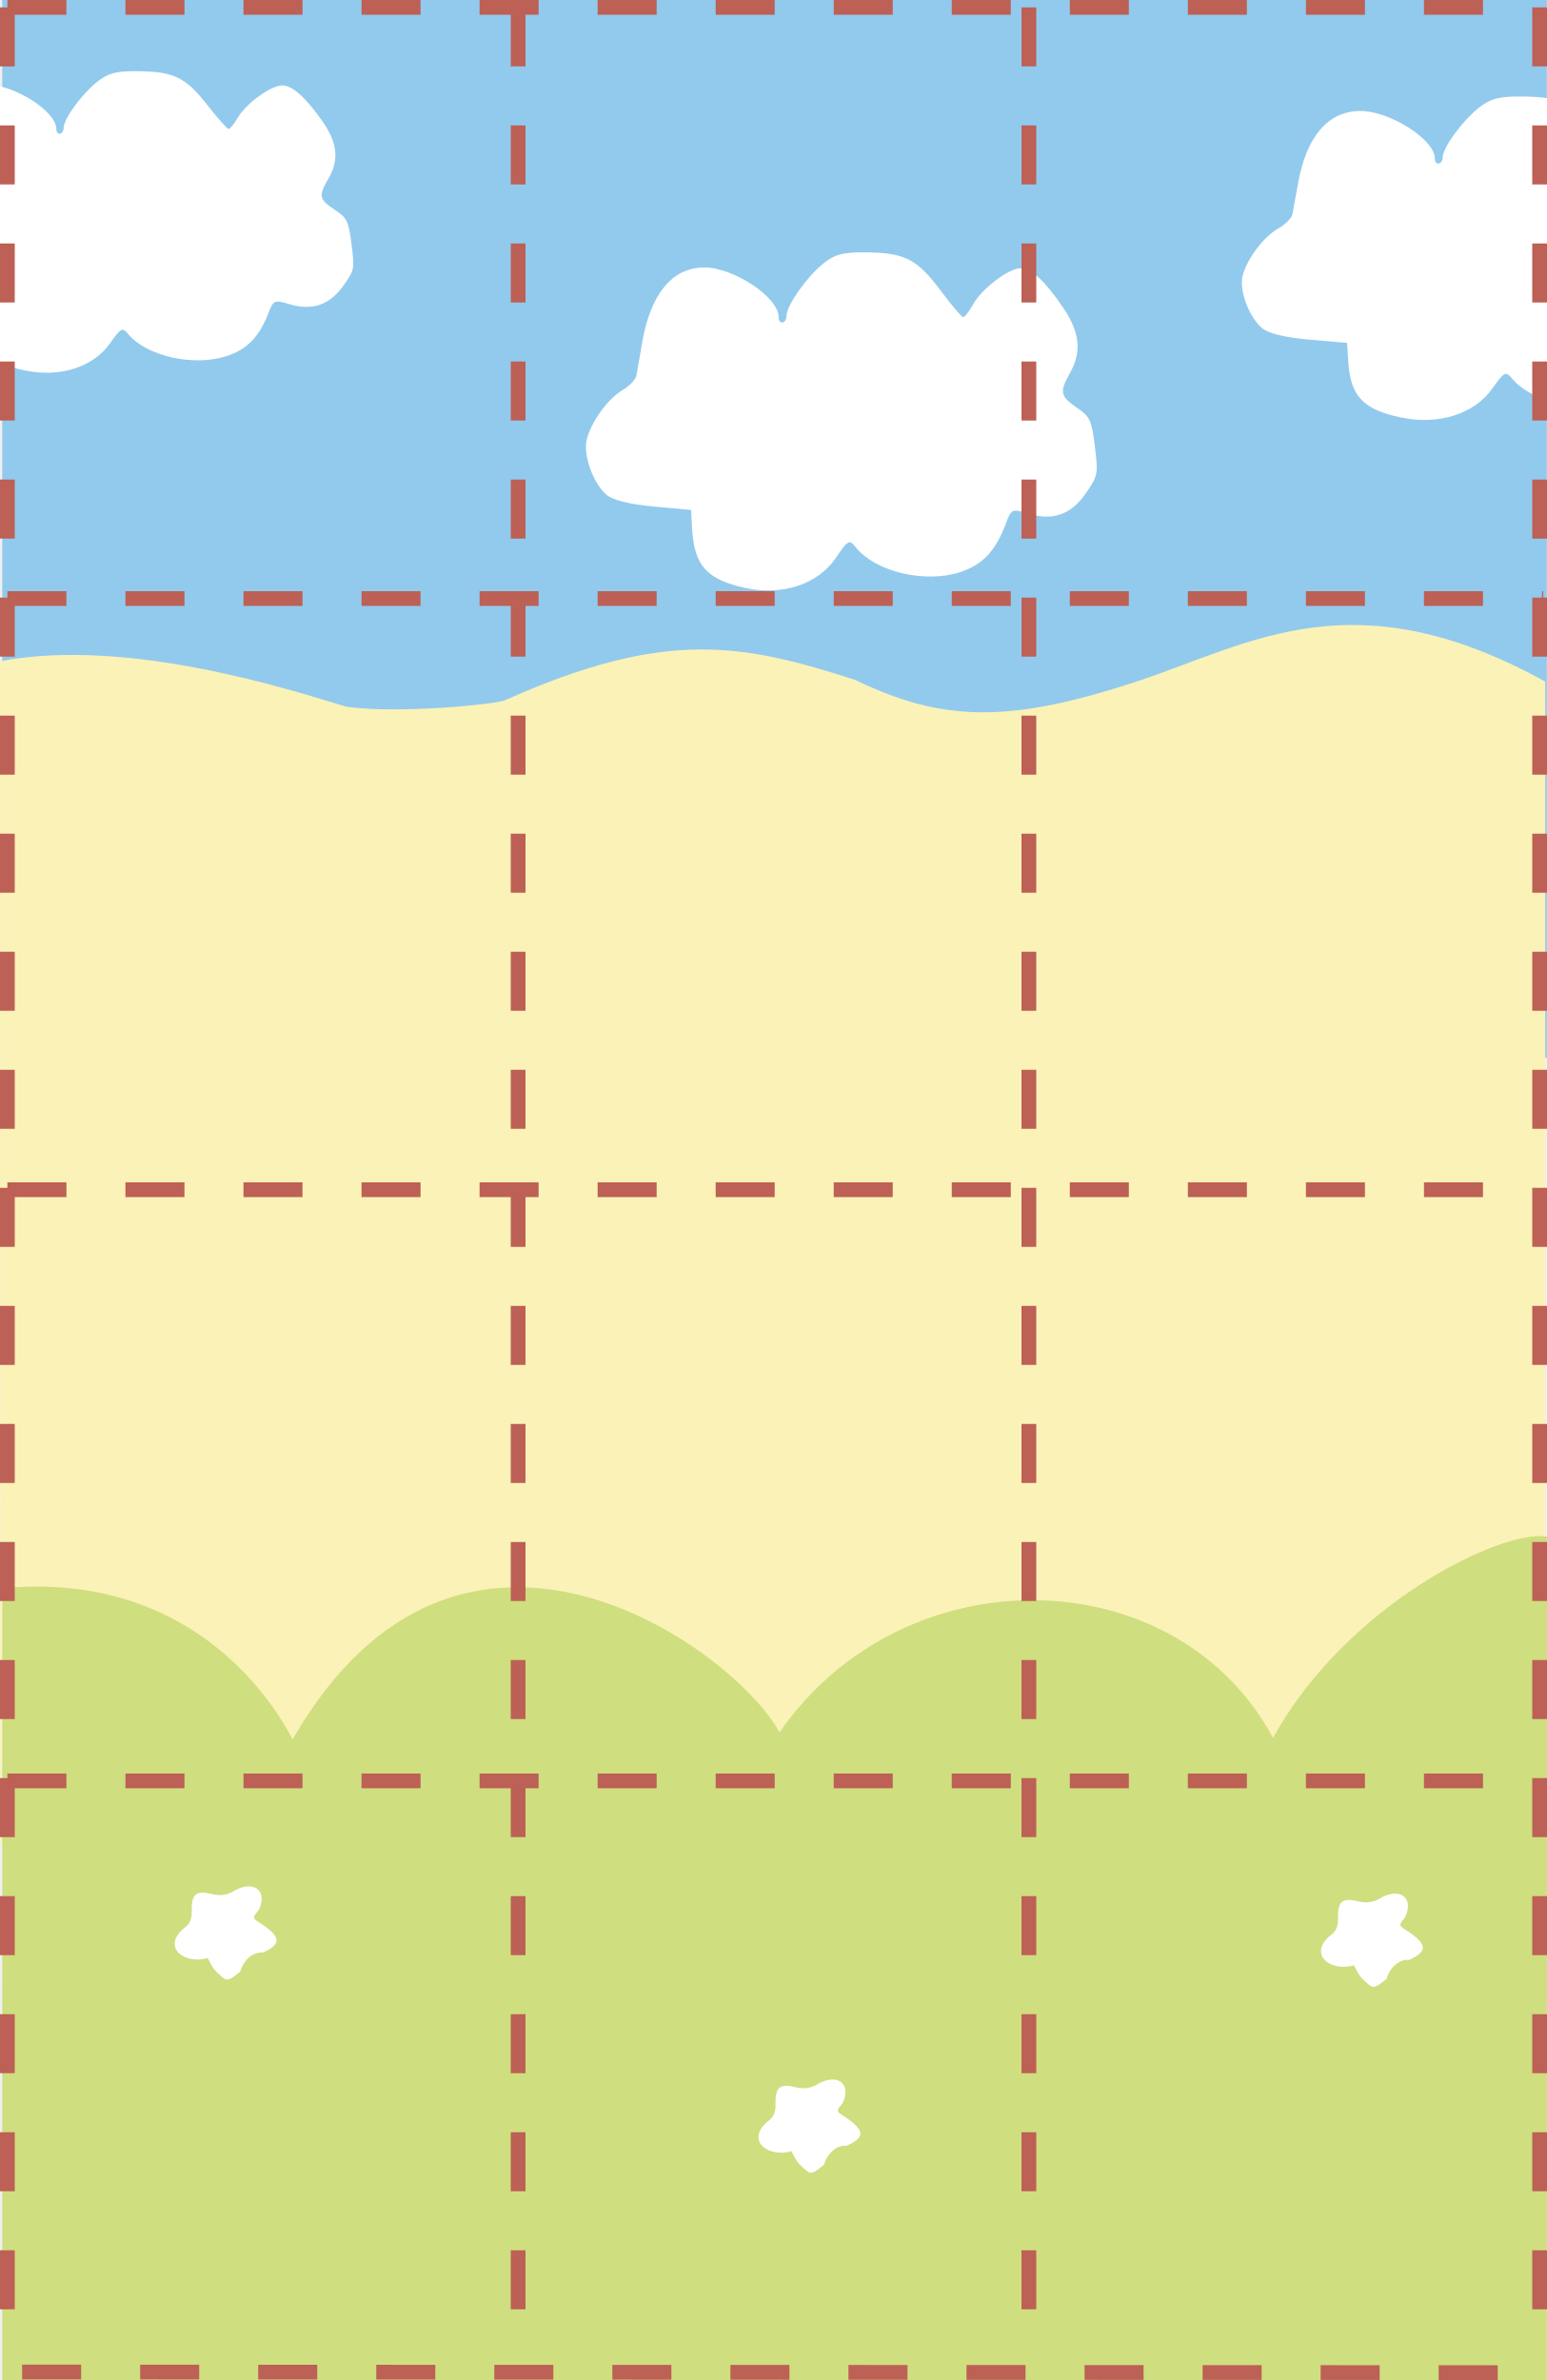
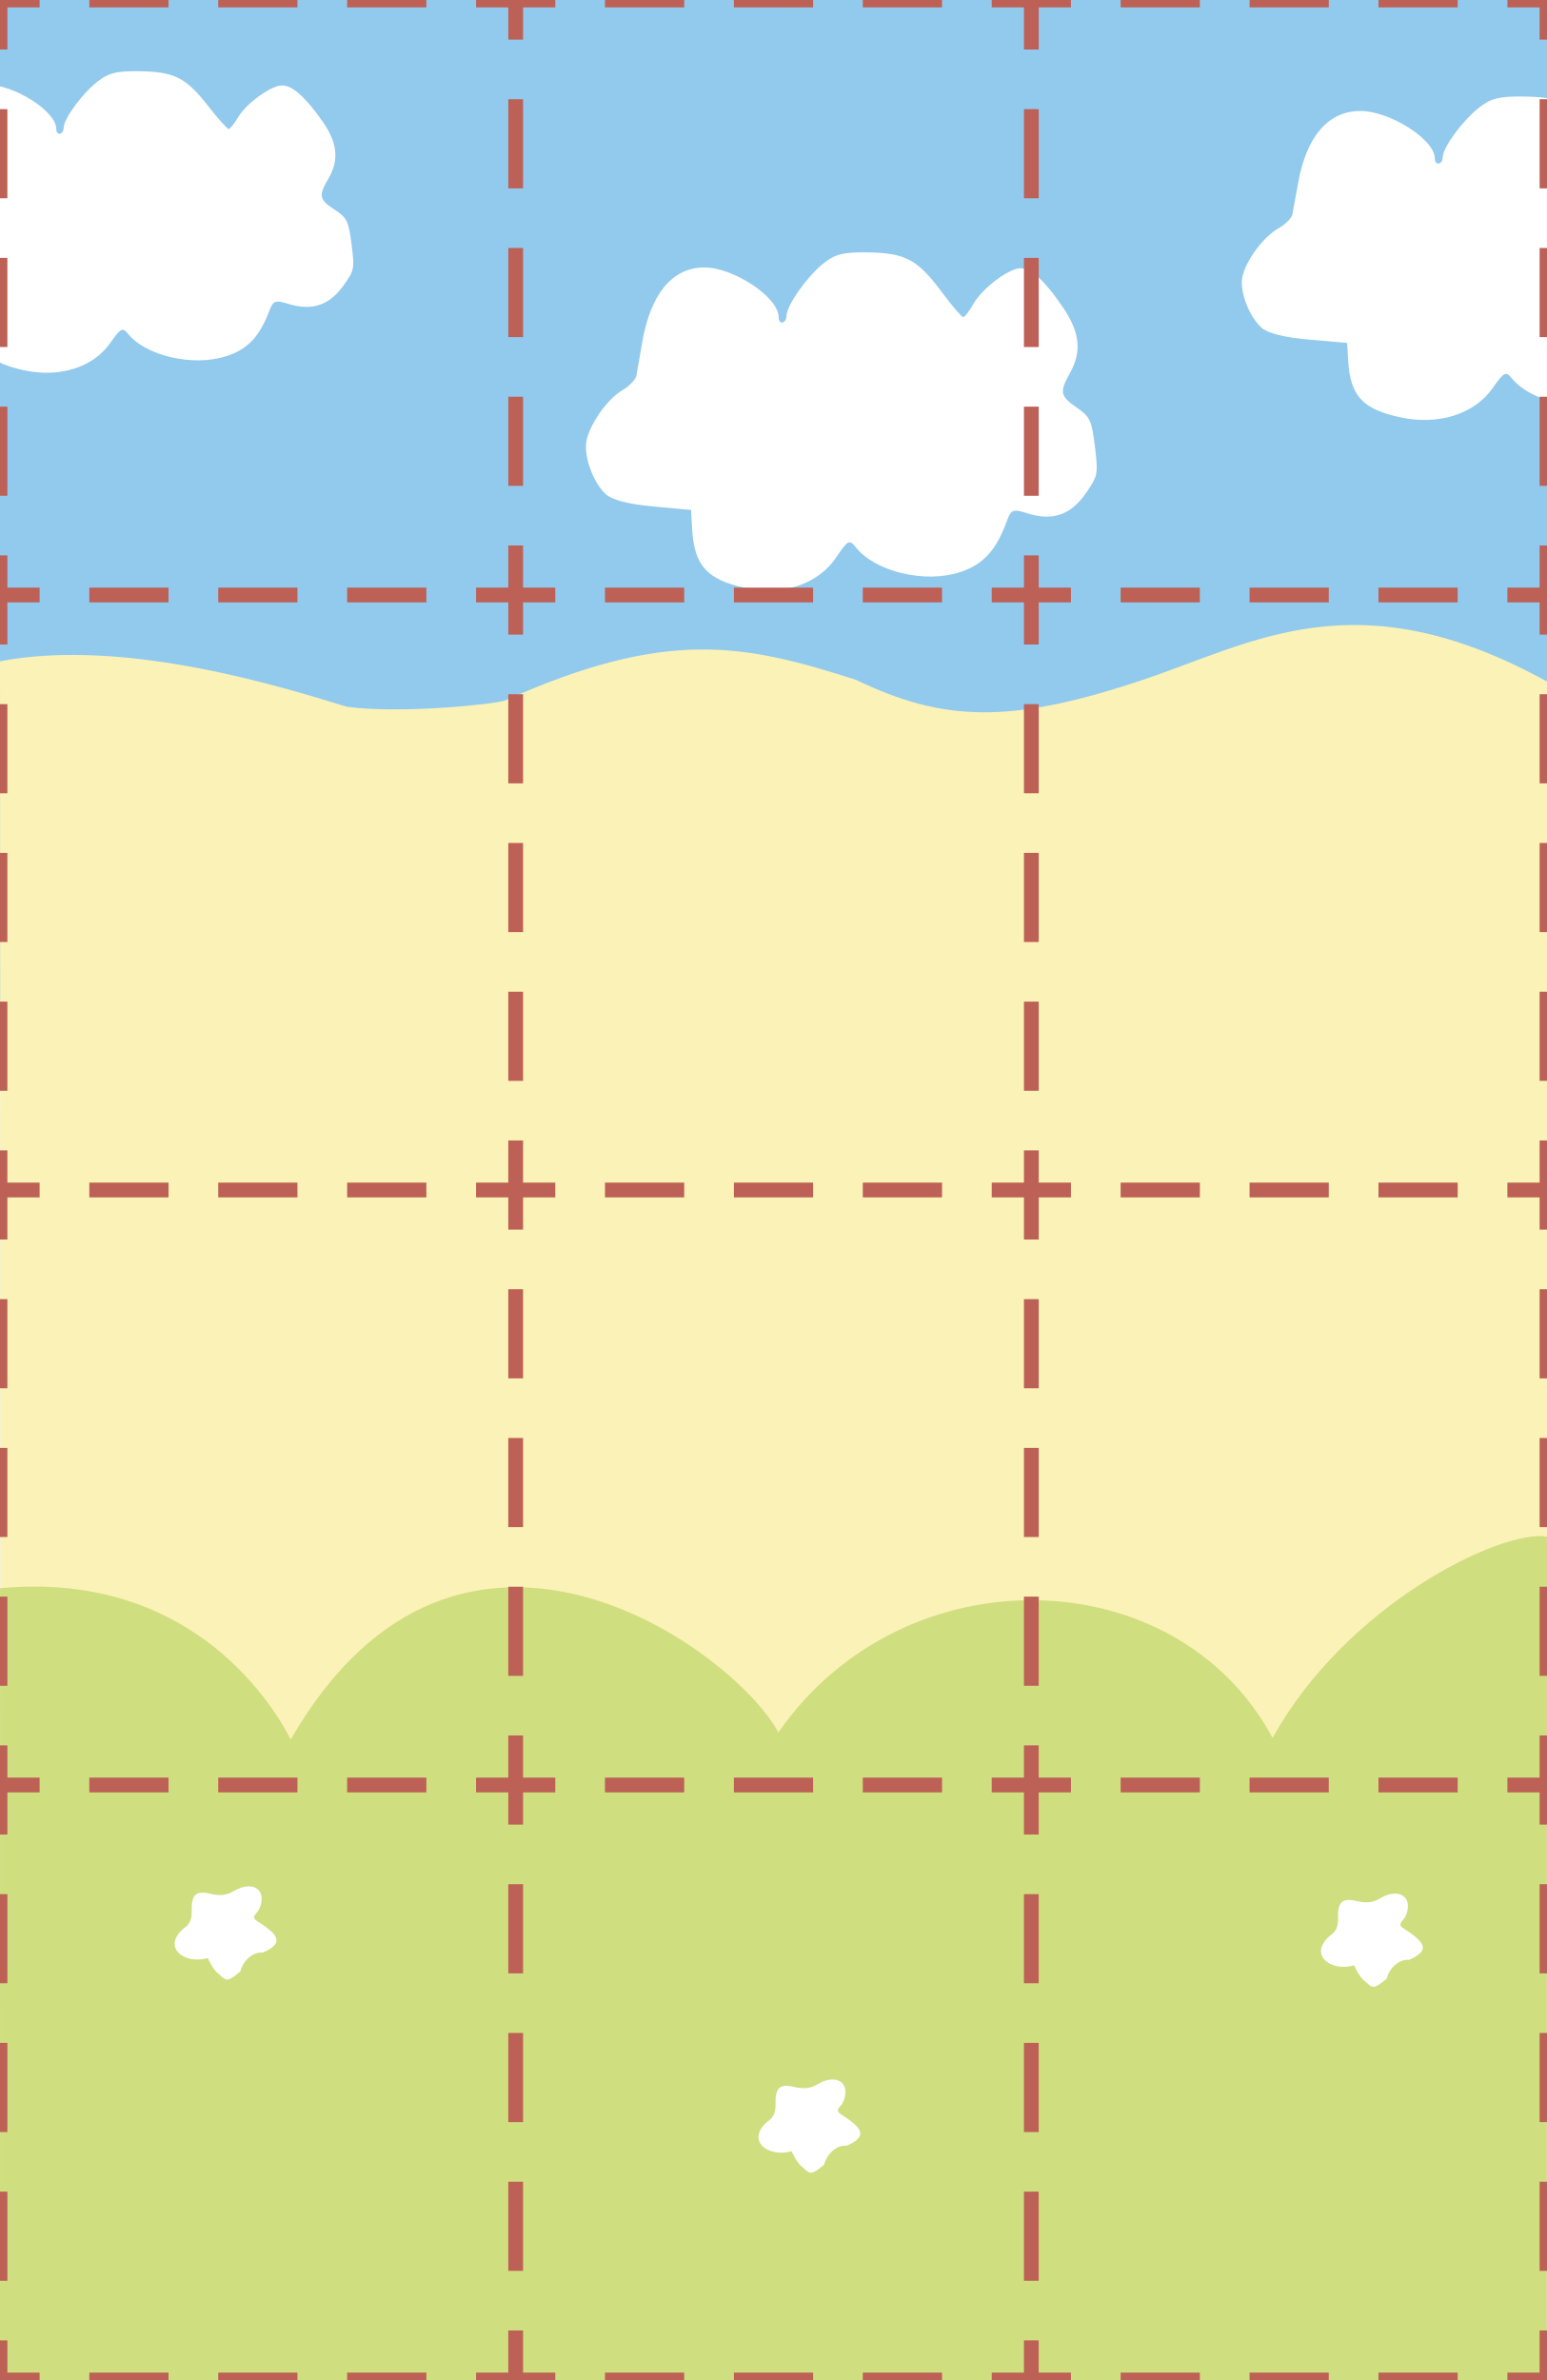
- <svg xmlns="http://www.w3.org/2000/svg" height="240" viewBox="0 0 156 240" width="156">
-   <path d="m.225 0h155.76v106.667h-155.76z" fill="#92caed" />
-   <path d="m0 66.684c12.802-2.468 29.3 2.875 34.922 4.582 5.349.738 14.817-.238 15.936-.62 16.298-7.313 24.06-5.721 35.341-2.098 8.766 4.216 15.435 4.503 28.693.084 11.334-3.778 21.691-10.509 40.926.095v117.273h-155.76z" fill="#fbf2b7" fill-rule="evenodd" />
-   <path d="m.232 160.153c18.604-1.716 26.956 10.788 29.271 15.251 16.969-29.482 44.781-8.864 49.098-.7 12.66-18.244 40.128-17.495 49.769.555 7.385-13.415 22.949-21.055 27.631-20.308l-.015 85.05h-155.76z" fill="#cfde7f" fill-rule="evenodd" />
+ <svg xmlns="http://www.w3.org/2000/svg" width="156" height="240" version="1.1" viewBox="0 0 156 240">
+   <defs>
+     <clipPath id="clipPath24">
+       <rect width="156" height="240" fill="none" />
+     </clipPath>
+     <clipPath id="clipPath25">
+       <rect width="156" height="240" fill="none" />
+     </clipPath>
+     <clipPath id="clipPath26">
+       <rect width="156" height="240" fill="none" />
+     </clipPath>
+     <clipPath id="clipPath27">
+       <rect width="156" height="240" fill="none" />
+     </clipPath>
+   </defs>
+   <path d="M -2e-6,0 H 156 V 106.667 H -2e-6 Z" fill="#92caed" stroke-width="1.001" />
+   <path d="m6.2499993e-8 66.684c12.817-2.468 29.334 2.875 34.963 4.582 5.355 0.738 14.835-0.238 15.955-0.62 16.317-7.313 24.088-5.721 35.382-2.098 8.776 4.216 15.453 4.503 28.726 0.084 11.347-3.778 21.716-10.509 40.974 0.095v117.273h-155.941z" fill="#fbf2b7" fill-rule="evenodd" stroke-width="1.001" />
+   <path d="m0.007 160.153c18.631-1.716 26.995 10.788 29.313 15.251 16.994-29.482 44.845-8.864 49.169-0.7 12.679-18.244 40.186-17.495 49.84 0.555 7.396-13.415 22.983-21.055 27.671-20.308l-0.015 85.05h-155.985z" fill="#cfde7f" fill-rule="evenodd" stroke-width="1.001" />
  <g fill="#fff">
-     <path d="m21.964 198.982c-.591-.51-.921-1.395-1.021-1.529-2.36.675-4.657-1.079-2.413-2.999.57-.365.823-.899.802-1.686-.047-1.732.411-2.157 1.928-1.789.919.223 1.619.135 2.333-.291 1.377-.823 2.68-.527 2.786.633.046.502-.153 1.175-.441 1.495-.431.479-.421.648.057.951 2.388 1.519 2.47 2.251.503 3.137-1.155-.121-2.093 1.067-2.254 1.891-1.448 1.233-1.453.894-2.279.186z" stroke-width=".391" />
-     <path d="m137.556 199.716c-.591-.51-.921-1.395-1.021-1.529-2.36.675-4.657-1.079-2.413-2.999.57-.365.823-.899.802-1.686-.047-1.732.411-2.157 1.928-1.789.919.223 1.619.135 2.333-.291 1.377-.823 2.68-.527 2.786.633.046.502-.153 1.175-.441 1.495-.431.479-.421.648.057.951 2.388 1.519 2.47 2.251.503 3.137-1.155-.121-2.093 1.067-2.254 1.891-1.448 1.233-1.453.894-2.279.186z" stroke-width=".391" />
-     <path d="m80.834 218.461c-.591-.51-.921-1.395-1.021-1.529-2.36.675-4.657-1.079-2.413-2.999.57-.365.823-.899.802-1.686-.047-1.732.411-2.157 1.928-1.789.919.223 1.619.135 2.333-.291 1.377-.823 2.68-.527 2.786.633.046.502-.153 1.175-.441 1.495-.431.479-.421.648.057.951 2.388 1.519 2.47 2.251.503 3.137-1.155-.121-2.093 1.067-2.254 1.891-1.448 1.233-1.453.894-2.279.186z" stroke-width=".391" />
-     <path d="m2.527 37.361c-3.628-.76-4.796-2.008-4.996-5.338l-.101-1.675-3.559-.311c-2.33-.204-3.871-.584-4.465-1.104-1.208-1.057-2.119-3.486-1.813-4.838.35-1.547 1.981-3.733 3.366-4.512.657-.369 1.251-.955 1.322-1.303.07-.348.317-1.689.548-2.98.78-4.365 2.815-6.734 5.807-6.761 2.778-.025 7.041 2.679 7.041 4.468 0 .717.73.597.742-.122.016-.921 1.85-3.426 3.406-4.652 1.121-.883 1.909-1.081 4.194-1.05 3.566.047 4.721.628 6.965 3.504.996 1.276 1.927 2.32 2.069 2.32.142 0 .569-.526.947-1.169.834-1.415 3.34-3.228 4.457-3.224 1.026.004 2.348 1.181 4.05 3.606 1.532 2.183 1.712 3.919.602 5.804-1.011 1.716-.933 2.097.64 3.123 1.238.808 1.404 1.148 1.7 3.483.32 2.516.295 2.634-.872 4.242-1.389 1.913-3.118 2.485-5.425 1.792-1.464-.439-1.577-.393-2.052.829-.975 2.512-2.177 3.752-4.293 4.43-3.313 1.061-8.036-.008-9.878-2.234-.589-.711-.731-.638-1.851.947-1.69 2.393-5.037 3.459-8.551 2.723z" stroke-width=".423" />
-     <path d="m75.145 59.286c-3.886-.852-5.137-2.251-5.352-5.986l-.108-1.878-3.812-.349c-2.496-.228-4.147-.655-4.782-1.237-1.294-1.186-2.27-3.909-1.942-5.424.375-1.735 2.122-4.186 3.606-5.059.703-.414 1.34-1.071 1.416-1.461.075-.39.339-1.894.586-3.341.836-4.894 3.016-7.55 6.22-7.581 2.976-.028 7.541 3.004 7.541 5.01 0 .804.782.67.795-.137.017-1.033 1.981-3.841 3.648-5.216 1.201-.99 2.045-1.212 4.492-1.178 3.82.053 5.057.704 7.46 3.929 1.066 1.431 2.064 2.602 2.216 2.602.152 0 .609-.59 1.015-1.311.893-1.587 3.578-3.62 4.774-3.615 1.099.004 2.515 1.325 4.338 4.044 1.641 2.448 1.834 4.394.645 6.508-1.083 1.924-.999 2.351.686 3.502 1.326.906 1.504 1.287 1.821 3.906.342 2.821.316 2.954-.934 4.756-1.488 2.145-3.339 2.786-5.811 2.01-1.568-.492-1.69-.441-2.198.93-1.044 2.817-2.331 4.207-4.599 4.967-3.548 1.19-8.607-.009-10.581-2.505-.631-.798-.784-.716-1.983 1.062-1.81 2.683-5.395 3.878-9.159 3.053z" stroke-width=".463" />
-     <path d="m141.311 42.104c-3.892-.815-5.145-2.154-5.36-5.726l-.108-1.797-3.817-.333c-2.5-.218-4.153-.627-4.789-1.184-1.296-1.134-2.273-3.739-1.945-5.189.375-1.66 2.125-4.005 3.611-4.839.704-.396 1.342-1.025 1.418-1.398.075-.373.34-1.812.587-3.196.837-4.682 3.02-7.223 6.229-7.252 2.98-.027 7.552 2.874 7.552 4.792 0 .769.783.64.796-.131.017-.988 1.984-3.675 3.653-4.99 1.202-.947 2.048-1.159 4.499-1.127 3.826.051 5.064.673 7.471 3.759 1.068 1.369 2.067 2.489 2.219 2.489s.61-.564 1.016-1.254c.894-1.518 3.583-3.463 4.781-3.458 1.1.004 2.519 1.267 4.344 3.868 1.644 2.342 1.837 4.204.646 6.226-1.084 1.841-1.001 2.25.687 3.35 1.328.866 1.506 1.231 1.824 3.736.343 2.699.317 2.826-.935 4.55-1.49 2.052-3.344 2.665-5.819 1.922-1.57-.471-1.692-.422-2.201.889-1.046 2.695-2.335 4.025-4.605 4.752-3.554 1.138-8.62-.008-10.596-2.397-.631-.763-.785-.685-1.986 1.016-1.813 2.567-5.403 3.71-9.173 2.92z" stroke-width=".453" />
+     <g stroke-width=".391">
+       <path d="m21.964 198.982c-0.591-0.51-0.921-1.395-1.021-1.529-2.36 0.675-4.657-1.079-2.413-2.999 0.57-0.365 0.823-0.899 0.802-1.686-0.047-1.732 0.411-2.157 1.928-1.789 0.919 0.223 1.619 0.135 2.333-0.291 1.377-0.823 2.68-0.527 2.786 0.633 0.046 0.502-0.153 1.175-0.441 1.495-0.431 0.479-0.421 0.648 0.057 0.951 2.388 1.519 2.47 2.251 0.503 3.137-1.155-0.121-2.093 1.067-2.254 1.891-1.448 1.233-1.453 0.894-2.279 0.186z" />
+       <path d="m137.556 199.716c-0.591-0.51-0.921-1.395-1.021-1.529-2.36 0.675-4.657-1.079-2.413-2.999 0.57-0.365 0.823-0.899 0.802-1.686-0.047-1.732 0.411-2.157 1.928-1.789 0.919 0.223 1.619 0.135 2.333-0.291 1.377-0.823 2.68-0.527 2.786 0.633 0.046 0.502-0.153 1.175-0.441 1.495-0.431 0.479-0.421 0.648 0.057 0.951 2.388 1.519 2.47 2.251 0.503 3.137-1.155-0.121-2.093 1.067-2.254 1.891-1.448 1.233-1.453 0.894-2.279 0.186z" />
+       <path d="m80.834 218.461c-0.591-0.51-0.921-1.395-1.021-1.529-2.36 0.675-4.657-1.079-2.413-2.999 0.57-0.365 0.823-0.899 0.802-1.686-0.047-1.732 0.411-2.157 1.928-1.789 0.919 0.223 1.619 0.135 2.333-0.291 1.377-0.823 2.68-0.527 2.786 0.633 0.046 0.502-0.153 1.175-0.441 1.495-0.431 0.479-0.421 0.648 0.057 0.951 2.388 1.519 2.47 2.251 0.503 3.137-1.155-0.121-2.093 1.067-2.254 1.891-1.448 1.233-1.453 0.894-2.279 0.186z" />
+     </g>
+     <path d="m2.527 37.361c-3.628-0.76-4.796-2.008-4.996-5.338l-0.101-1.675-3.559-0.311c-2.33-0.204-3.871-0.584-4.465-1.104-1.208-1.057-2.119-3.486-1.813-4.838 0.35-1.547 1.981-3.733 3.366-4.512 0.657-0.369 1.251-0.955 1.322-1.303 0.07-0.348 0.317-1.689 0.548-2.98 0.78-4.365 2.815-6.734 5.807-6.761 2.778-0.025 7.041 2.679 7.041 4.468 0 0.717 0.73 0.597 0.742-0.122 0.016-0.921 1.85-3.426 3.406-4.652 1.121-0.883 1.909-1.081 4.194-1.05 3.566 0.047 4.721 0.628 6.965 3.504 0.996 1.276 1.927 2.32 2.069 2.32 0.142 0 0.569-0.526 0.947-1.169 0.834-1.415 3.34-3.228 4.457-3.224 1.026 0.004 2.348 1.181 4.05 3.606 1.532 2.183 1.712 3.919 0.602 5.804-1.011 1.716-0.933 2.097 0.64 3.123 1.238 0.808 1.404 1.148 1.7 3.483 0.32 2.516 0.295 2.634-0.872 4.242-1.389 1.913-3.118 2.485-5.425 1.792-1.464-0.439-1.577-0.393-2.052 0.829-0.975 2.512-2.177 3.752-4.293 4.43-3.313 1.061-8.036-0.008-9.878-2.234-0.589-0.711-0.731-0.638-1.851 0.947-1.69 2.393-5.037 3.459-8.551 2.723z" clip-path="url(#clipPath27)" stroke-width=".423" />
+     <path d="m75.145 59.286c-3.886-0.852-5.137-2.251-5.352-5.986l-0.108-1.878-3.812-0.349c-2.496-0.228-4.147-0.655-4.782-1.237-1.294-1.186-2.27-3.909-1.942-5.424 0.375-1.735 2.122-4.186 3.606-5.059 0.703-0.414 1.34-1.071 1.416-1.461 0.075-0.39 0.339-1.894 0.586-3.341 0.836-4.894 3.016-7.55 6.22-7.581 2.976-0.028 7.541 3.004 7.541 5.01 0 0.804 0.782 0.67 0.795-0.137 0.017-1.033 1.981-3.841 3.648-5.216 1.201-0.99 2.045-1.212 4.492-1.178 3.82 0.053 5.057 0.704 7.46 3.929 1.066 1.431 2.064 2.602 2.216 2.602 0.152 0 0.609-0.59 1.015-1.311 0.893-1.587 3.578-3.62 4.774-3.615 1.099 0.004 2.515 1.325 4.338 4.044 1.641 2.448 1.834 4.394 0.645 6.508-1.083 1.924-0.999 2.351 0.686 3.502 1.326 0.906 1.504 1.287 1.821 3.906 0.342 2.821 0.316 2.954-0.934 4.756-1.488 2.145-3.339 2.786-5.811 2.01-1.568-0.492-1.69-0.441-2.198 0.93-1.044 2.817-2.331 4.207-4.599 4.967-3.548 1.19-8.607-0.009-10.581-2.505-0.631-0.798-0.784-0.716-1.983 1.062-1.81 2.683-5.395 3.878-9.159 3.053z" stroke-width=".463" />
+     <path d="m141.311 42.104c-3.892-0.815-5.145-2.154-5.36-5.726l-0.108-1.797-3.817-0.333c-2.5-0.218-4.153-0.627-4.789-1.184-1.296-1.134-2.273-3.739-1.945-5.189 0.375-1.66 2.125-4.005 3.611-4.839 0.704-0.396 1.342-1.025 1.418-1.398 0.075-0.373 0.34-1.812 0.587-3.196 0.837-4.682 3.02-7.223 6.229-7.252 2.98-0.027 7.552 2.874 7.552 4.792 0 0.769 0.783 0.64 0.796-0.131 0.017-0.988 1.984-3.675 3.653-4.99 1.202-0.947 2.048-1.159 4.499-1.127 3.826 0.051 5.064 0.673 7.471 3.759 1.068 1.369 2.067 2.489 2.219 2.489s0.61-0.564 1.016-1.254c0.894-1.518 3.583-3.463 4.781-3.458 1.1 0.004 2.519 1.267 4.344 3.868 1.644 2.342 1.837 4.204 0.646 6.226-1.084 1.841-1.001 2.25 0.687 3.35 1.328 0.866 1.506 1.231 1.824 3.736 0.343 2.699 0.317 2.826-0.935 4.55-1.49 2.052-3.344 2.665-5.819 1.922-1.57-0.471-1.692-0.422-2.201 0.889-1.046 2.695-2.335 4.025-4.605 4.752-3.554 1.138-8.62-0.008-10.596-2.397-0.631-0.763-0.785-0.685-1.986 1.016-1.813 2.567-5.403 3.71-9.173 2.92z" clip-path="url(#clipPath26)" stroke-width=".453" />
  </g>
-   <path d="m.744.744v237.232m51.504-237.232v237.232m51.504-237.232v237.935m51.504-237.935v237.661m-154.511-237.661h154.676m-154.676 59.613h154.881m-154.881 59.613h154.676m-154.676 59.613h154.676m-153.19 59.613 152.848.062" fill="none" stroke="#bd6055" stroke-dasharray="5.952 5.952" stroke-width="1.488" />
+   <path d="m159.25 240h-162.5m0-60h162.5m0-60h-162.5m0-60h162.5m-162.5-60h162.5" clip-path="url(#clipPath25)" fill="none" stroke="#bd6055" stroke-dasharray="6.5, 6.5" stroke-linecap="square" stroke-width="1.488" />
+   <path d="m52 243.25v-246.5m52 0v246.5m52 0v-246.5m-156 0v246.5" clip-path="url(#clipPath24)" fill="none" stroke="#bd6055" stroke-dasharray="7.5, 7.5" stroke-linecap="square" stroke-width="1.488" />
</svg>
